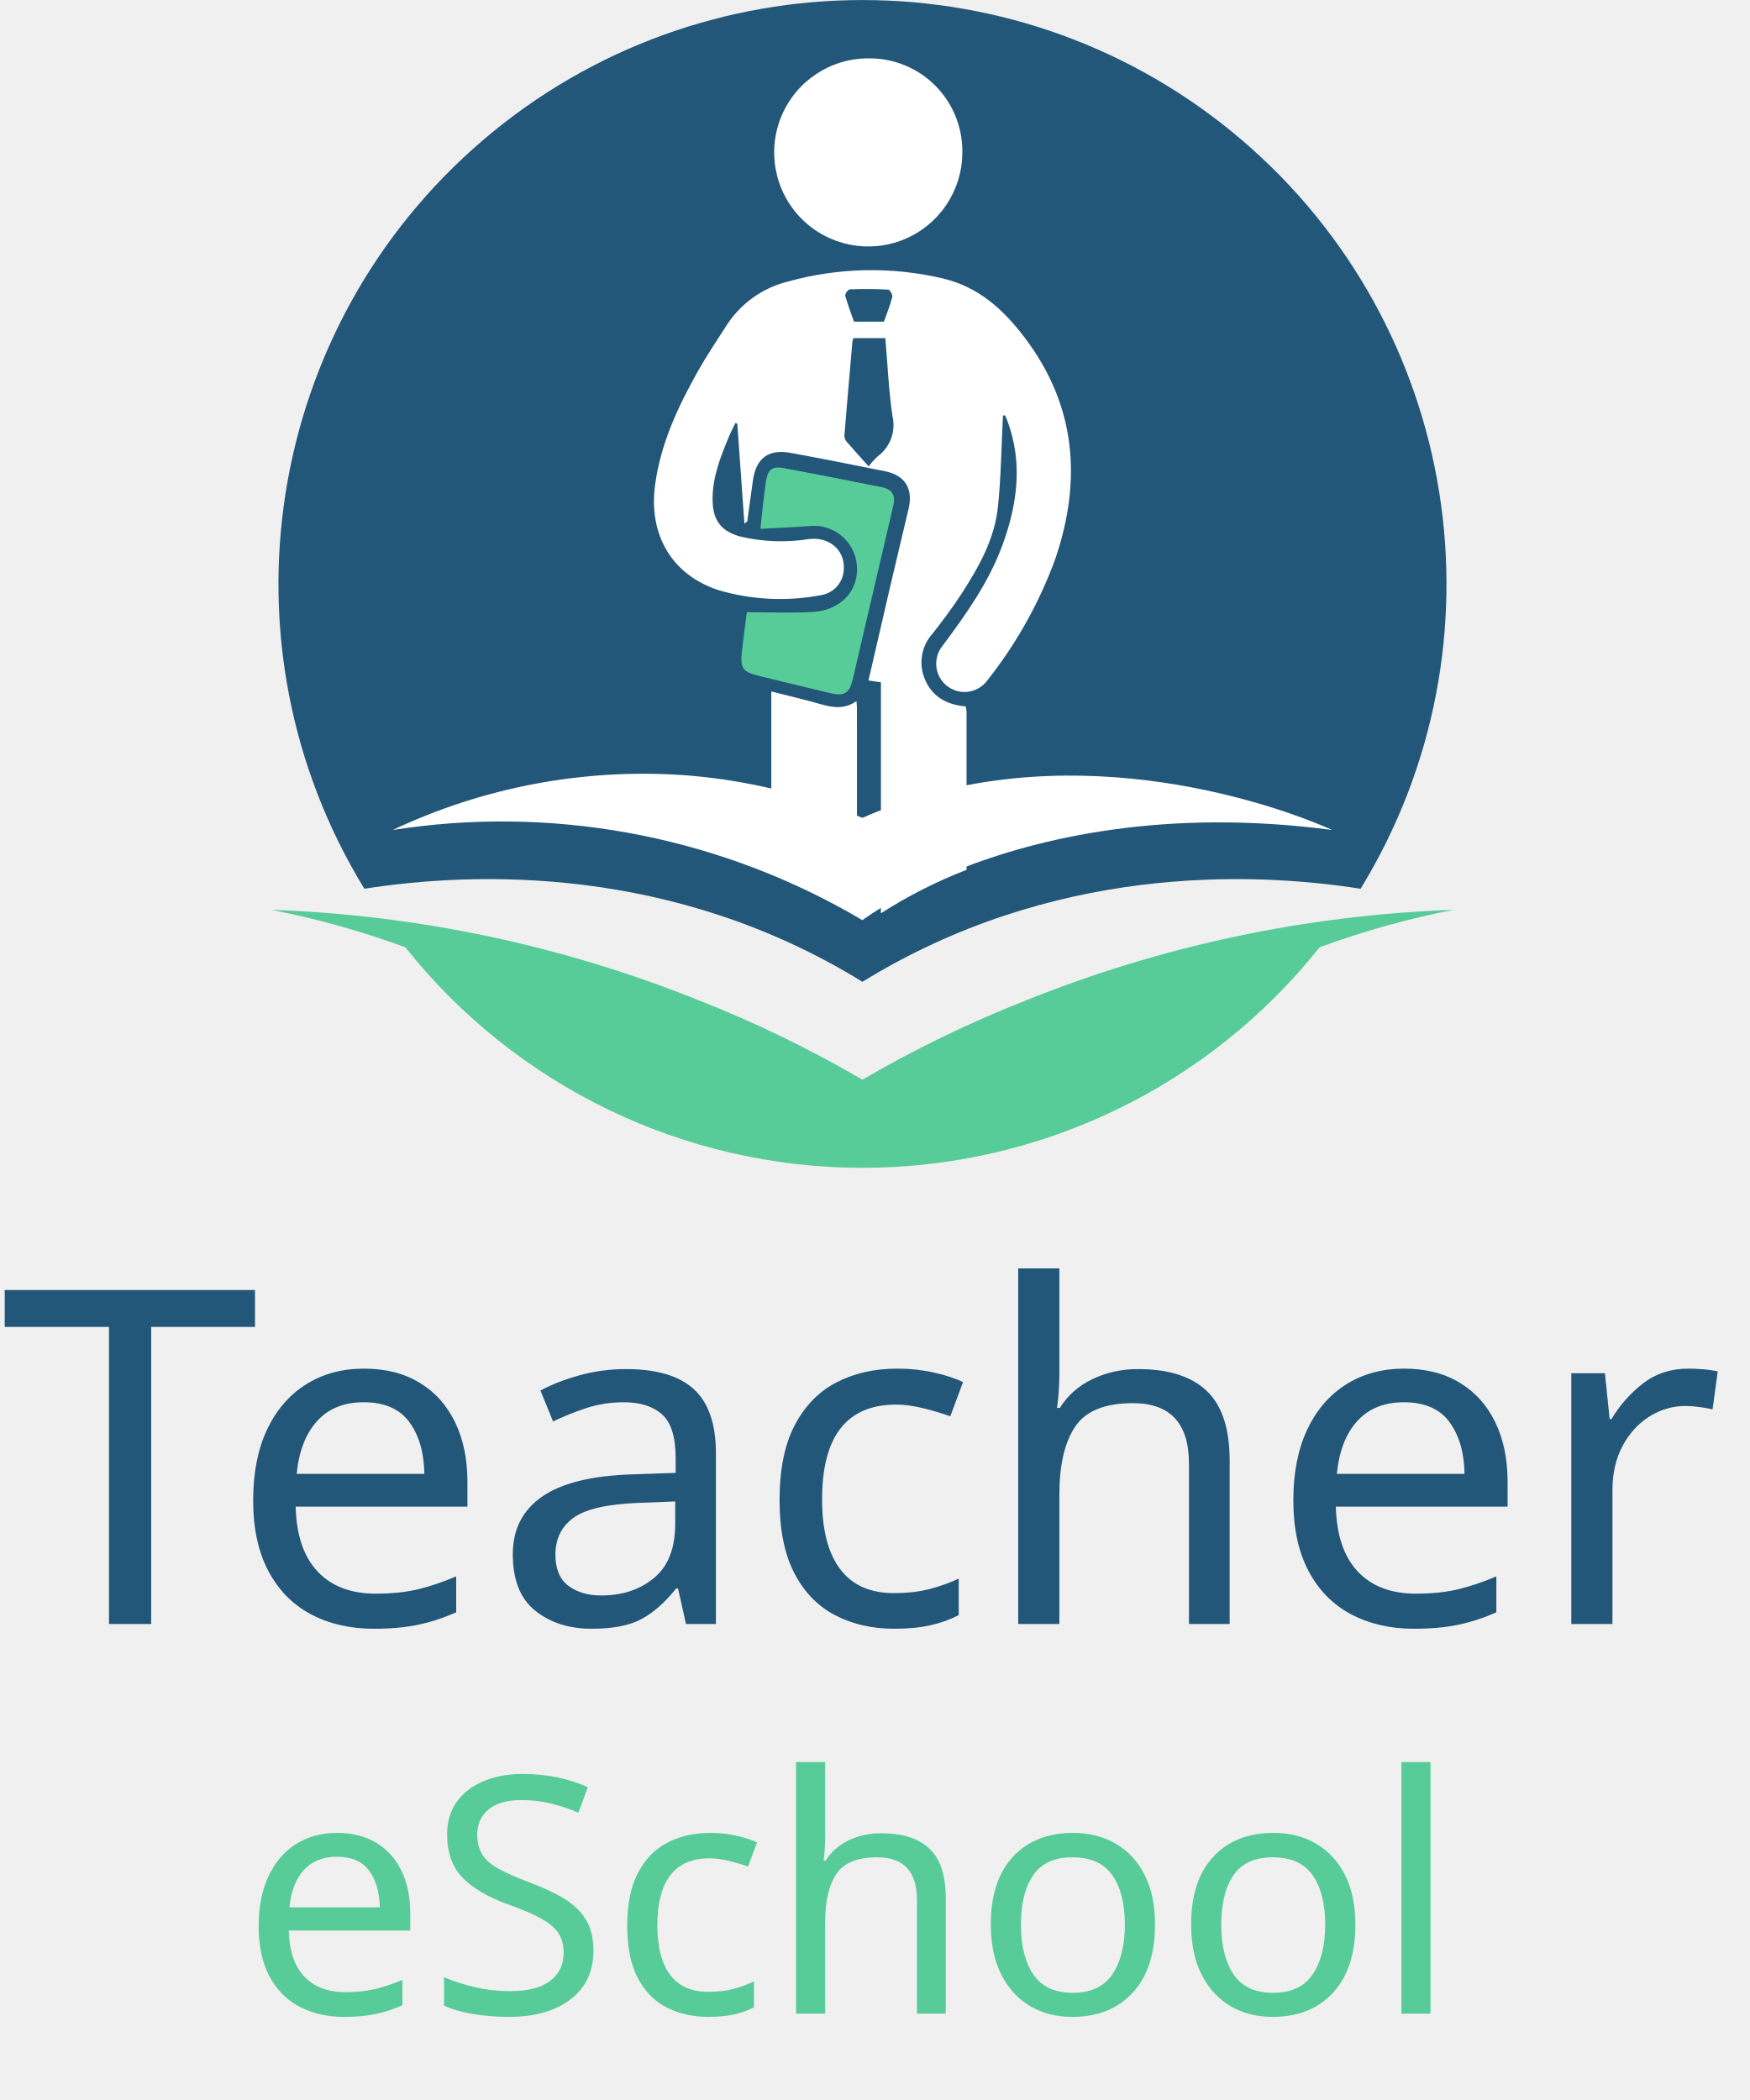
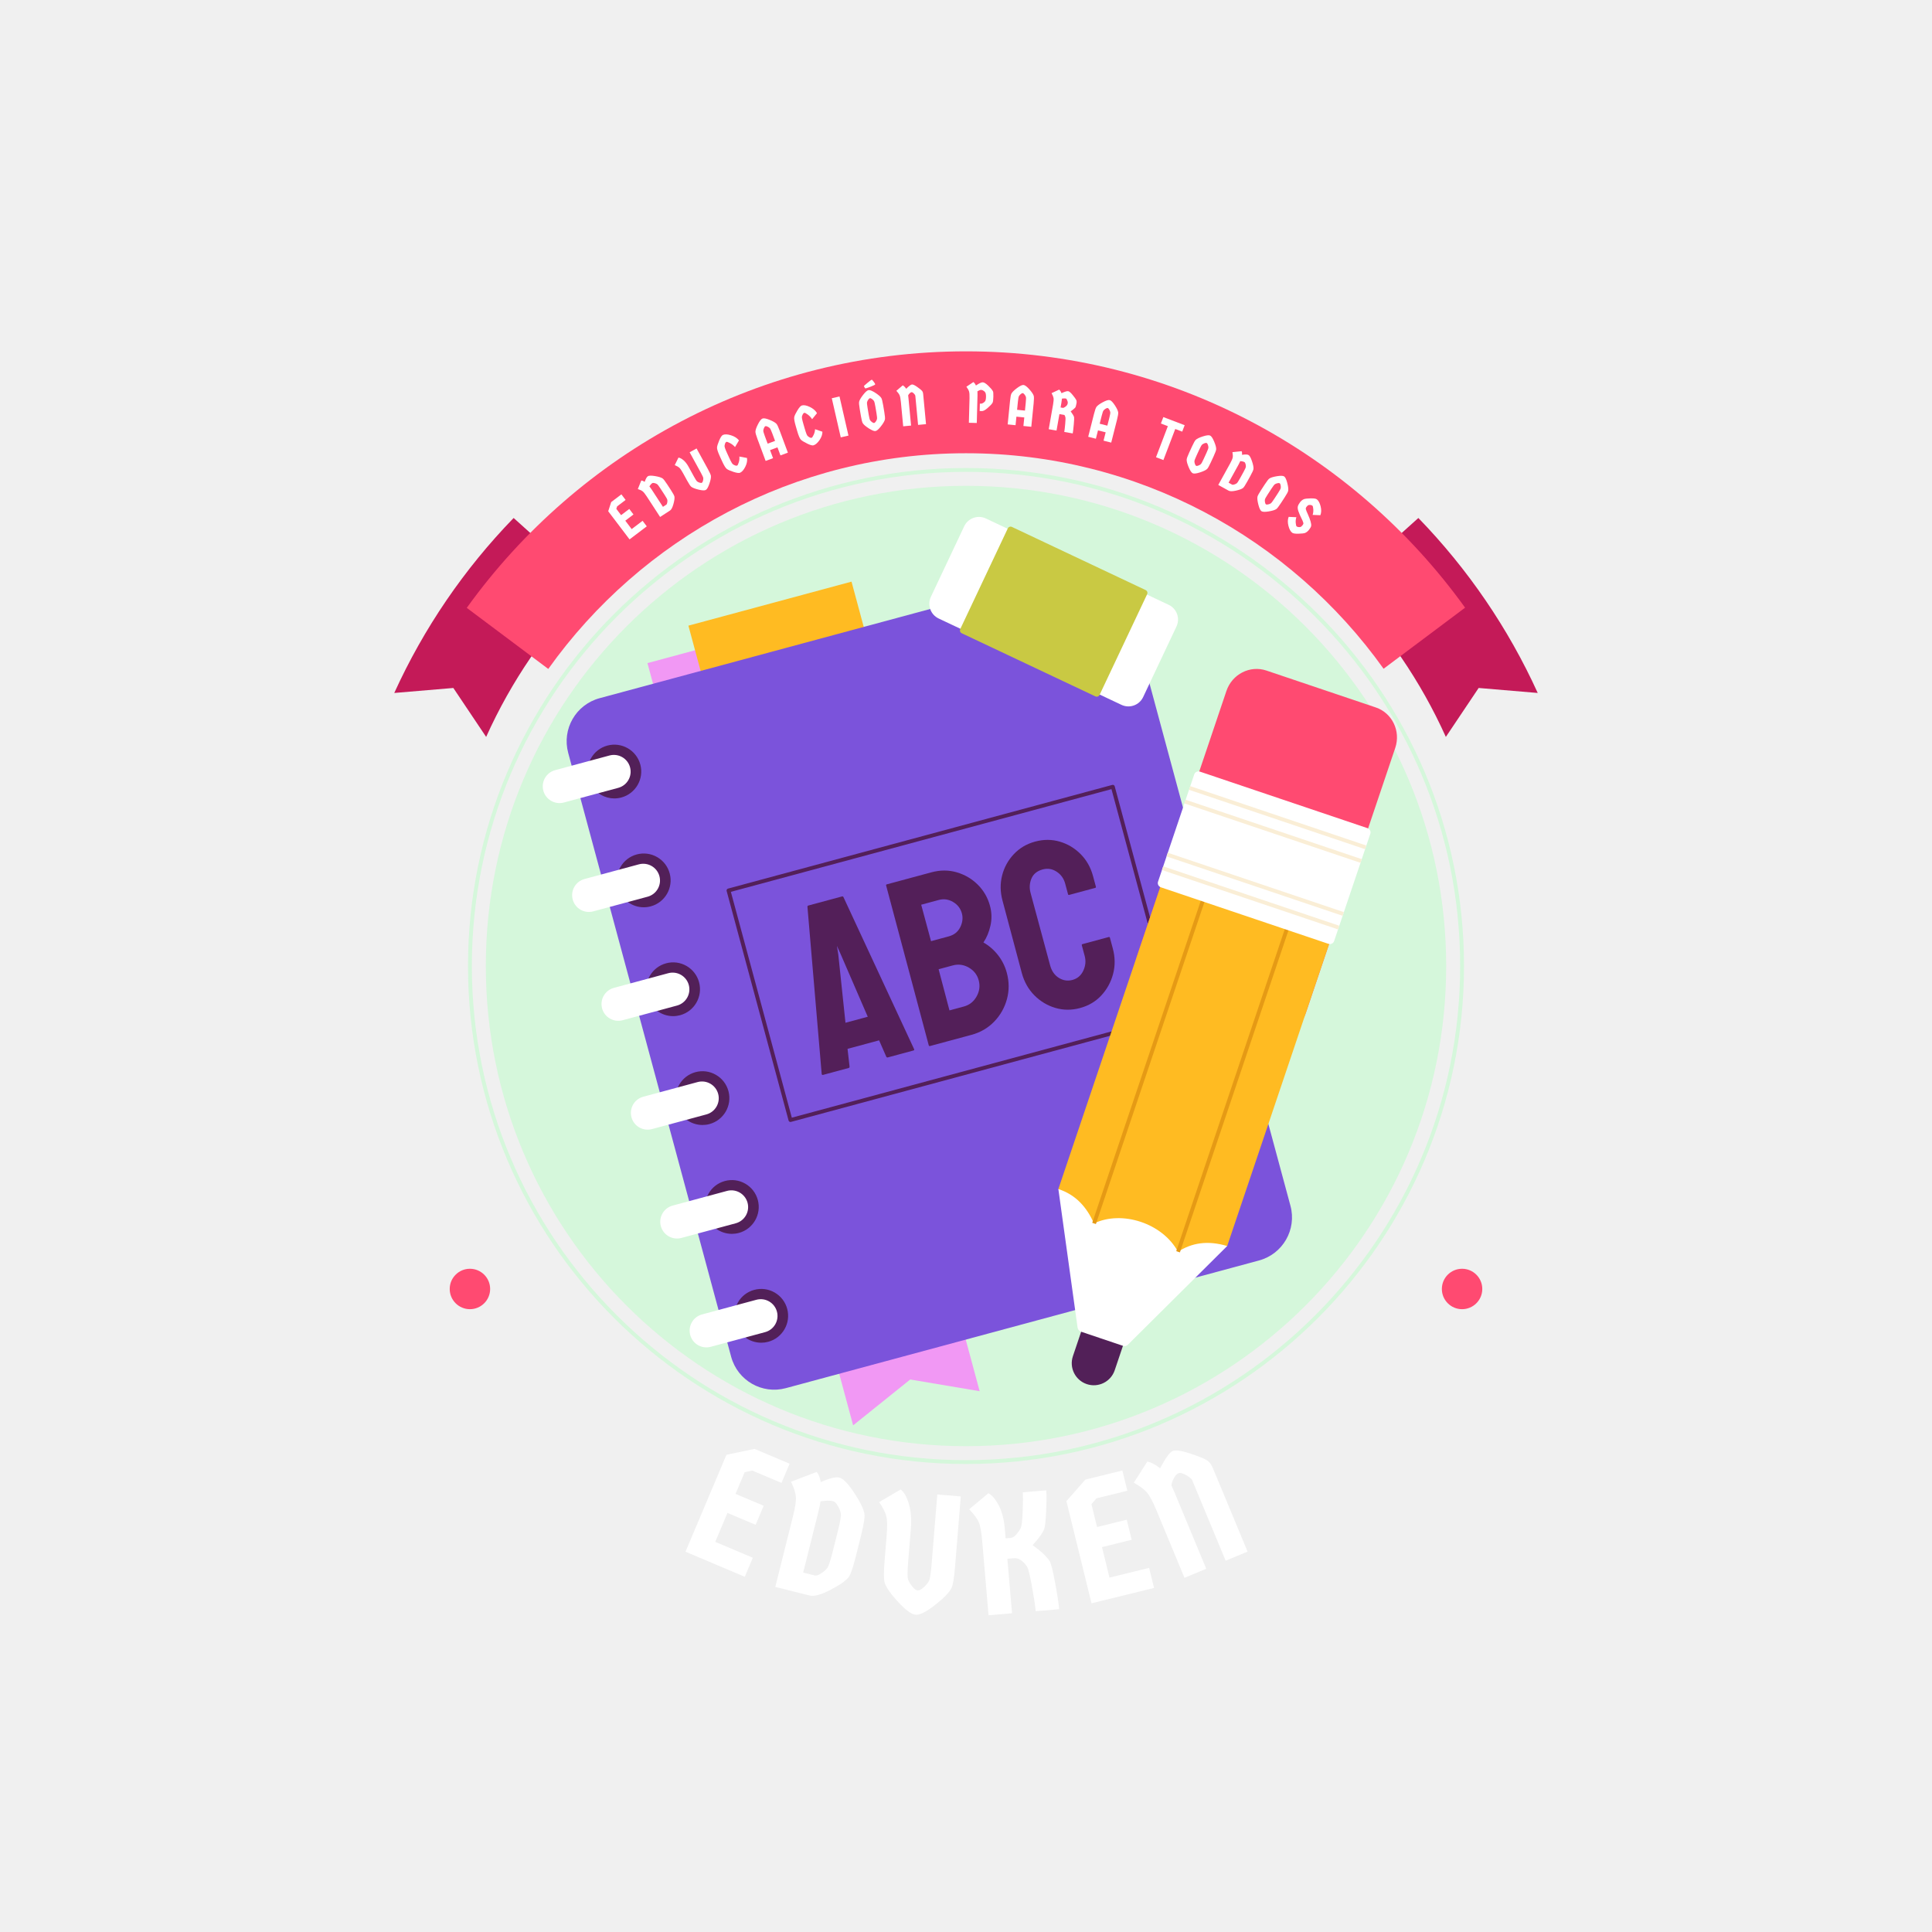
- <svg xmlns="http://www.w3.org/2000/svg" width="243" height="291.77" viewBox="0 0 243 291.77">
-   <g id="Group_7789" data-name="Group 7789" transform="translate(-219.195 -112.374)">
-     <g id="Group_7788" data-name="Group 7788" transform="translate(256.89 112.374)">
-       <g id="Group_7786" data-name="Group 7786" transform="translate(0 0)">
-         <path id="Path_14492" data-name="Path 14492" d="M470.174,248.782c26.267-16.179,53.626-15.357,69.2-12.928a81.126,81.126,0,1,0-138.393,0C416.548,233.425,443.907,232.6,470.174,248.782Z" transform="translate(-388.061 -112.374)" fill="#22577a" />
-         <path id="Path_14493" data-name="Path 14493" d="M548.94,667.425a175.6,175.6,0,0,0-59.321,12.549,165.346,165.346,0,0,0-22.792,11.049,165.342,165.342,0,0,0-22.792-11.049,175.605,175.605,0,0,0-59.321-12.549h0a121.515,121.515,0,0,1,18.615,5.207,81.122,81.122,0,0,0,127,0,121.494,121.494,0,0,1,18.616-5.208Z" transform="translate(-384.714 -541.016)" fill="#57cc99" />
+ <svg xmlns="http://www.w3.org/2000/svg" version="1.1" id="Layer_1" x="0px" y="0px" width="500px" height="500px" viewBox="0 0 500 500" enable-background="new 0 0 500 500" xml:space="preserve">
+   <g id="BACKGROUND">
+ </g>
+   <g id="OBJECTS">
+     <g>
+       <g>
+         <path fill="#C41A58" d="M132.929,134.054c-12.815,13.206-23.28,28.544-30.893,45.284l15.287-1.292l8.492,12.668     c6.471-14.386,15.464-27.542,26.521-38.808C146.017,145.799,139.467,139.931,132.929,134.054z" />
      </g>
-       <g id="Group_7787" data-name="Group 7787" transform="translate(53.15 8.107)">
-         <path id="Path_14494" data-name="Path 14494" d="M669.6,286.566c-2.957-3.9-6.408-7.082-11.473-8.255a43.319,43.319,0,0,0-21.394.448A14.172,14.172,0,0,0,628.089,285c-1.317,2.05-2.677,4.073-3.871,6.192-2.793,4.972-5.2,10.091-5.97,15.848-.927,6.927,2.341,12.488,8.813,14.6a30.311,30.311,0,0,0,14.331.681,3.767,3.767,0,0,0,3.076-3.64c.134-2.623-2.022-4.462-4.809-4.14a24.806,24.806,0,0,1-9.539-.338c-2.74-.75-3.854-2.28-3.884-5.121-.028-3.151,1.118-6,2.3-8.835.257-.625.582-1.222.875-1.83.086.032.172.065.263.095.323,4.571.649,9.145.985,13.9.287-.25.39-.3.4-.358q.4-2.812.778-5.625c.424-3.106,2.153-4.429,5.235-3.86,4.388.806,8.768,1.67,13.141,2.556,2.767.565,3.9,2.414,3.257,5.192-.8,3.423-1.629,6.841-2.429,10.263-1.052,4.513-2.091,9.029-3.147,13.609.625.093,1.14.17,1.729.261v27.021q0,2.535-.007,5.069a66.648,66.648,0,0,1,11.9-6.041q0-5.748,0-11.5,0-5.234,0-10.473a4.4,4.4,0,0,0-.127-.731c-2.767-.224-4.686-1.483-5.623-3.684a5.967,5.967,0,0,1,1.039-6.44c1.392-1.772,2.75-3.584,3.977-5.474,2.416-3.727,4.623-7.615,5.093-12.109.438-4.211.479-8.466.7-12.7.1-.017.2-.032.3-.047.112.276.235.55.336.832,2.145,5.826,1.364,11.55-.7,17.193-1.9,5.192-5.069,9.639-8.337,14.025a3.93,3.93,0,1,0,6.242,4.772,60.673,60.673,0,0,0,9.457-16.943C677.564,306.311,676.721,295.963,669.6,286.566Zm-24.314-6.718c1.785-.065,3.576-.058,5.358.037.218.015.634.731.558,1.017-.3,1.168-.757,2.293-1.157,3.44h-4.164c-.405-1.162-.877-2.367-1.213-3.6C644.6,280.5,645.057,279.857,645.284,279.848Zm3.854,23.234a10.221,10.221,0,0,0-1.222,1.364c-1.125-1.254-2.125-2.345-3.086-3.466a1.273,1.273,0,0,1-.282-.849c.351-4.354.735-8.7,1.114-13.055a2.366,2.366,0,0,1,.144-.448h4.429c.317,3.684.463,7.287.991,10.835A5.4,5.4,0,0,1,649.137,303.082Z" transform="translate(-618.093 -247.755)" fill="#fff" />
-         <path id="Path_14495" data-name="Path 14495" d="M704.582,147.97a12.89,12.89,0,0,1,12.984,13.108,13.068,13.068,0,1,1-12.984-13.108Z" transform="translate(-674.729 -147.97)" fill="#fff" />
-         <path id="Path_14496" data-name="Path 14496" d="M701.551,551.01q0,6.938,0,13.874a98.941,98.941,0,0,0-11.9-5.671q0-2,0-4V534.227c2.433.619,4.711,1.144,6.955,1.787,1.66.474,3.255.685,4.878-.446.03.414.065.668.065.92Q701.55,543.749,701.551,551.01Z" transform="translate(-673.351 -446.26)" fill="#fff" />
-         <path id="Path_14497" data-name="Path 14497" d="M672.211,417.7c3.135,0,6.113.123,9.077-.031,3.71-.193,6.2-2.641,6.231-5.846a5.992,5.992,0,0,0-6.574-6.1c-2.23.177-4.467.26-6.856.394.285-2.457.461-4.6.8-6.721.258-1.592.9-2.009,2.454-1.719q6.774,1.27,13.531,2.632c1.555.313,2.022,1.1,1.663,2.649q-2.8,12.048-5.624,24.091c-.453,1.925-1.185,2.355-3.13,1.892q-4.994-1.189-9.978-2.417c-2.138-.528-2.514-1.041-2.295-3.223C671.694,421.518,671.955,419.74,672.211,417.7Z" transform="translate(-659.305 -340.746)" fill="#57cc99" />
+       <g>
+         <path fill="#C41A58" d="M367.071,134.054c12.814,13.206,23.279,28.544,30.892,45.284l-15.287-1.292l-8.493,12.668     c-6.471-14.386-15.464-27.542-26.521-38.808C353.984,145.799,360.534,139.931,367.071,134.054z" />
      </g>
-       <path id="Path_14498" data-name="Path 14498" d="M589.287,592.172c-23.385-3.089-40.975,1.162-51.961,5.53a66.641,66.641,0,0,0-11.9,6.041c-.916.6-1.38.964-1.38.964-.612-.362-1.261-.737-1.942-1.119a98.21,98.21,0,0,0-63.3-11.417,81.48,81.48,0,0,1,40.3-7.624,79.1,79.1,0,0,1,11.094,1.6,80.674,80.674,0,0,1,11.9,3.567q1.012.391,1.94.778c.461-.2.923-.405,1.386-.595a66.253,66.253,0,0,1,11.891-3.692C564.481,580.456,589.287,592.172,589.287,592.172Z" transform="translate(-441.935 -476.858)" fill="#fff" />
    </g>
-     <text id="Teacher" transform="translate(219.195 338.013)" fill="#22577a" font-size="65" font-family="Righteous-Regular, Righteous">
-       <tspan x="0" y="0">Teacher</tspan>
-     </text>
-     <text id="eSchool" transform="translate(252.594 392.143)" fill="#57cc99" font-size="46" font-family="Righteous-Regular, Righteous">
-       <tspan x="0" y="0">eSchool</tspan>
-     </text>
+     <g>
+       <path fill="#FF4A71" d="M141.894,173.12c24.081-33.765,63.565-55.822,108.106-55.822c44.52,0,83.986,22.037,108.071,55.773    l21.095-15.807C350.261,117.119,303.134,90.927,250,90.927c-53.156,0-100.3,26.212-129.201,66.385L141.894,173.12z" />
+     </g>
+     <g>
+       <g>
+         <circle fill="#D5F7DB" cx="250" cy="250" r="124.272" />
+       </g>
+       <g>
+         <path fill="#D5F7DB" d="M250,378.883c-71.066,0-128.883-57.816-128.883-128.883c0-71.066,57.817-128.883,128.883-128.883     c71.066,0,128.883,57.817,128.883,128.883C378.883,321.066,321.066,378.883,250,378.883z M250,122.117     c-70.515,0-127.883,57.368-127.883,127.883c0,70.516,57.368,127.883,127.883,127.883c70.515,0,127.883-57.367,127.883-127.883     C377.883,179.485,320.515,122.117,250,122.117z" />
+       </g>
+     </g>
+     <g>
+       <g>
+         <polygon fill="#F198F4" points="167.559,171.611 220.79,368.877 235.563,357.012 253.534,360.042 200.304,162.775    " />
+         <path fill="#FFBB22" d="M212.312,266.104c12.686-1.31,25.324-3.018,37.951-4.807l-29.89-110.77l-42.214,11.391l28.268,104.758     C208.389,266.495,210.351,266.307,212.312,266.104z" />
+         <path fill="#7B53DB" d="M325.833,326.208l-122.462,33.045c-6.155,1.661-12.492-1.981-14.153-8.138l-42.169-156.274     c-1.661-6.156,1.982-12.492,8.138-14.153l122.461-33.045c6.156-1.661,12.492,1.982,14.152,8.138l42.169,156.273     C335.631,318.21,331.988,324.547,325.833,326.208z" />
+         <g>
+           <g>
+             <g>
+               <circle fill="#531F59" cx="158.997" cy="199.672" r="5.958" />
+               <path fill="#522058" d="M158.986,206.633c-1.202,0-2.388-0.314-3.458-0.929c-1.611-0.926-2.765-2.425-3.249-4.219        c-1-3.704,1.2-7.53,4.904-8.53c3.705-1,7.531,1.201,8.53,4.905l0,0c1,3.704-1.2,7.531-4.904,8.53        C160.207,206.552,159.595,206.633,158.986,206.633z M159.004,194.712c-0.433,0-0.869,0.058-1.299,0.173        c-2.639,0.712-4.207,3.439-3.495,6.078c0.345,1.279,1.167,2.346,2.315,3.006c1.147,0.66,2.481,0.834,3.763,0.489        c2.639-0.712,4.207-3.439,3.495-6.078l0,0c-0.345-1.278-1.167-2.346-2.315-3.006        C160.706,194.936,159.861,194.712,159.004,194.712z" />
+             </g>
+             <path fill="#FFFFFF" d="M159.999,203.895l-14.065,3.795c-2.313,0.624-4.694-0.745-5.318-3.058l0,0       c-0.624-2.313,0.745-4.694,3.058-5.318l14.065-3.795c2.313-0.624,4.694,0.745,5.318,3.058l0,0       C163.681,200.89,162.312,203.271,159.999,203.895z" />
+           </g>
+           <g>
+             <g>
+               <circle fill="#531F59" cx="166.599" cy="227.844" r="5.958" />
+               <path fill="#522058" d="M166.601,234.803c-3.067,0-5.883-2.047-6.719-5.146c-1-3.704,1.2-7.53,4.904-8.53        c1.793-0.483,3.669-0.241,5.281,0.686c1.611,0.926,2.765,2.425,3.249,4.219l0,0c1,3.704-1.2,7.531-4.904,8.53        C167.807,234.725,167.199,234.803,166.601,234.803z M166.606,222.884c-0.433,0-0.869,0.058-1.299,0.173        c-2.639,0.712-4.207,3.439-3.495,6.078c0.345,1.279,1.167,2.346,2.315,3.006c1.147,0.66,2.482,0.834,3.763,0.489        c2.639-0.712,4.207-3.439,3.495-6.078l0,0c-0.345-1.278-1.167-2.346-2.315-3.006        C168.308,223.108,167.463,222.884,166.606,222.884z" />
+             </g>
+             <path fill="#FFFFFF" d="M167.601,232.067l-14.065,3.795c-2.313,0.624-4.694-0.745-5.318-3.058l0,0       c-0.624-2.313,0.745-4.694,3.058-5.318l14.065-3.795c2.313-0.624,4.694,0.745,5.318,3.058l0,0       C171.283,229.062,169.914,231.443,167.601,232.067z" />
+           </g>
+           <g>
+             <g>
+               <circle fill="#531F59" cx="174.201" cy="256.017" r="5.958" />
+               <path fill="#522058" d="M174.203,262.977c-3.067,0-5.883-2.047-6.719-5.146c-1-3.704,1.2-7.53,4.904-8.53        c1.795-0.485,3.67-0.241,5.281,0.686c1.611,0.926,2.765,2.425,3.249,4.219l0,0c1,3.704-1.2,7.531-4.904,8.529        C175.409,262.896,174.801,262.977,174.203,262.977z M174.209,251.057c-0.434,0-0.87,0.059-1.3,0.174        c-2.64,0.711-4.208,3.438-3.495,6.078c0.345,1.278,1.167,2.346,2.315,3.006c1.147,0.66,2.482,0.834,3.763,0.488        c2.639-0.712,4.207-3.438,3.495-6.078l0,0c-0.345-1.277-1.167-2.346-2.315-3.006        C175.911,251.28,175.065,251.057,174.209,251.057z" />
+             </g>
+             <path fill="#FFFFFF" d="M175.203,260.239l-14.065,3.795c-2.313,0.624-4.694-0.745-5.318-3.058l0,0       c-0.624-2.313,0.745-4.694,3.058-5.318l14.065-3.795c2.313-0.624,4.694,0.744,5.318,3.058l0,0       C178.885,257.234,177.516,259.615,175.203,260.239z" />
+           </g>
+           <g>
+             <g>
+               <circle fill="#531F59" cx="181.803" cy="284.188" r="5.958" />
+               <path fill="#522058" d="M181.805,291.148c-3.067,0-5.883-2.047-6.719-5.146c-1-3.704,1.2-7.529,4.904-8.529        c1.795-0.485,3.67-0.242,5.281,0.686c1.611,0.926,2.765,2.425,3.249,4.219l0,0c1,3.704-1.2,7.531-4.904,8.53        C183.011,291.07,182.403,291.148,181.805,291.148z M181.812,279.229c-0.434,0-0.87,0.059-1.3,0.174        c-2.64,0.712-4.208,3.438-3.495,6.078c0.345,1.278,1.167,2.346,2.315,3.006c1.147,0.66,2.482,0.834,3.763,0.488        c2.639-0.711,4.207-3.438,3.495-6.078l0,0c-0.345-1.277-1.167-2.346-2.315-3.006        C183.513,279.453,182.667,279.229,181.812,279.229z" />
+             </g>
+             <path fill="#FFFFFF" d="M182.805,288.412l-14.065,3.795c-2.313,0.624-4.693-0.745-5.318-3.059l0,0       c-0.624-2.313,0.745-4.693,3.058-5.317l14.065-3.795c2.313-0.624,4.694,0.745,5.318,3.058l0,0       C186.487,285.407,185.118,287.788,182.805,288.412z" />
+           </g>
+           <g>
+             <g>
+               <circle fill="#531F59" cx="189.405" cy="312.36" r="5.958" />
+               <path fill="#522058" d="M189.407,319.32c-3.067,0-5.883-2.047-6.719-5.146c-1-3.703,1.2-7.529,4.904-8.529        c1.796-0.485,3.67-0.242,5.281,0.686c1.611,0.926,2.765,2.425,3.249,4.219l0,0c1,3.704-1.201,7.531-4.904,8.531        C190.613,319.242,190.005,319.32,189.407,319.32z M189.414,307.4c-0.434,0-0.87,0.059-1.3,0.174        c-2.64,0.712-4.208,3.439-3.495,6.078c0.345,1.279,1.167,2.346,2.315,3.006c1.147,0.66,2.482,0.833,3.763,0.488        c2.639-0.711,4.207-3.438,3.495-6.078l0,0c-0.345-1.278-1.167-2.346-2.315-3.006C191.115,307.625,190.27,307.4,189.414,307.4z        " />
+             </g>
+             <path fill="#FFFFFF" d="M190.407,316.584l-14.065,3.795c-2.313,0.624-4.694-0.745-5.318-3.059l0,0       c-0.624-2.313,0.745-4.693,3.058-5.317l14.065-3.795c2.313-0.624,4.694,0.745,5.318,3.058l0,0       C194.089,313.579,192.72,315.96,190.407,316.584z" />
+           </g>
+           <g>
+             <g>
+               <circle fill="#531F59" cx="197.007" cy="340.534" r="5.958" />
+               <path fill="#522058" d="M197.009,347.493c-3.067,0-5.883-2.048-6.719-5.146c-0.484-1.795-0.241-3.67,0.686-5.281        c0.927-1.612,2.425-2.766,4.219-3.25c1.794-0.484,3.67-0.24,5.281,0.687s2.765,2.425,3.249,4.22l0,0        c1,3.703-1.201,7.53-4.904,8.53C198.215,347.415,197.607,347.493,197.009,347.493z M197.016,335.574        c-0.434,0-0.87,0.058-1.3,0.173c-1.279,0.345-2.346,1.167-3.006,2.315c-0.66,1.147-0.833,2.483-0.489,3.763        c0.345,1.278,1.167,2.346,2.315,3.006c1.147,0.66,2.482,0.833,3.763,0.489c2.639-0.713,4.207-3.439,3.495-6.079l0,0        c-0.345-1.278-1.167-2.347-2.315-3.007C198.717,335.797,197.872,335.574,197.016,335.574z" />
+             </g>
+             <path fill="#FFFFFF" d="M198.009,344.756l-14.065,3.795c-2.313,0.624-4.694-0.744-5.318-3.058l0,0       c-0.624-2.313,0.745-4.694,3.058-5.318l14.065-3.795c2.313-0.624,4.694,0.745,5.318,3.058l0,0       C201.691,341.751,200.322,344.132,198.009,344.756z" />
+           </g>
+         </g>
+       </g>
+       <g>
+         <g>
+           <path fill="#531F59" d="M212.654,277.953l-3.688-43.283c-0.004-0.17,0.075-0.278,0.235-0.321l8.711-2.351      c0.16-0.043,0.282,0.011,0.366,0.159l18.286,39.344c0.093,0.19,0.041,0.312-0.159,0.365l-6.668,1.799      c-0.161,0.043-0.288-0.029-0.381-0.219l-1.844-4.208l-8.17,2.205l0.522,4.563c0.014,0.212-0.06,0.338-0.219,0.382l-6.668,1.799      C212.814,278.232,212.708,278.154,212.654,277.953z M218.808,264.691l5.767-1.557l-7.019-16.217l-0.96-2.125l0.359,2.288      L218.808,264.691z" />
+           <path fill="#531F59" d="M240.669,270.715c-0.16,0.043-0.267-0.033-0.321-0.234l-11.017-41.306      c-0.043-0.159,0.015-0.262,0.176-0.306l11.535-3.112c2.283-0.616,4.474-0.616,6.573-0.001c2.1,0.616,3.912,1.684,5.441,3.205      c1.527,1.521,2.577,3.343,3.15,5.466c0.465,1.722,0.507,3.43,0.125,5.122c-0.381,1.693-0.988,3.146-1.821,4.359      c1.476,0.848,2.738,1.946,3.79,3.295c1.051,1.35,1.805,2.864,2.26,4.546c0.625,2.323,0.638,4.597,0.035,6.822      c-0.603,2.225-1.701,4.165-3.295,5.819c-1.595,1.655-3.554,2.797-5.876,3.424L240.669,270.715z M245.721,261.49l3.725-1.006      c1.443-0.389,2.541-1.254,3.295-2.598c0.754-1.341,0.938-2.734,0.549-4.176s-1.246-2.542-2.567-3.304      c-1.323-0.76-2.705-0.946-4.146-0.557l-3.665,0.989L245.721,261.49z M240.95,243.571l4.566-1.232      c1.401-0.378,2.4-1.173,2.997-2.387c0.596-1.214,0.738-2.401,0.424-3.563c-0.346-1.281-1.106-2.268-2.282-2.961      c-1.175-0.691-2.403-0.866-3.685-0.521l-4.566,1.232L240.95,243.571z" />
+           <path fill="#531F59" d="M279.52,260.877c-2.203,0.594-4.345,0.581-6.422-0.04c-2.08-0.62-3.89-1.711-5.428-3.272      c-1.54-1.561-2.615-3.482-3.232-5.767l-4.998-18.76c-0.594-2.202-0.625-4.353-0.097-6.451c0.53-2.098,1.537-3.938,3.022-5.521      c1.484-1.582,3.328-2.67,5.531-3.265c2.203-0.594,4.33-0.588,6.385,0.018c2.054,0.606,3.847,1.68,5.381,3.22      c1.533,1.542,2.604,3.434,3.208,5.676l0.746,2.763c0.043,0.161-0.017,0.263-0.175,0.306l-6.729,1.815      c-0.161,0.043-0.262-0.015-0.306-0.175l-0.746-2.764c-0.355-1.321-1.096-2.347-2.215-3.076c-1.121-0.729-2.322-0.92-3.604-0.574      c-1.442,0.389-2.411,1.177-2.907,2.363c-0.496,1.188-0.57,2.421-0.226,3.702l5.058,18.744c0.4,1.482,1.154,2.568,2.266,3.256      c1.109,0.688,2.285,0.866,3.525,0.53c1.282-0.346,2.215-1.146,2.801-2.398s0.707-2.521,0.359-3.803l-0.744-2.764      c-0.043-0.16,0.015-0.262,0.174-0.305l6.789-1.832c0.16-0.043,0.263,0.016,0.306,0.176l0.746,2.763      c0.616,2.283,0.642,4.49,0.077,6.619c-0.564,2.129-1.578,3.981-3.043,5.559S281.723,260.283,279.52,260.877z" />
+         </g>
+       </g>
+       <path fill="#531F59" d="M204.568,290.365c-0.22,0-0.422-0.147-0.482-0.37l-16.032-59.411c-0.034-0.128-0.017-0.265,0.049-0.379    c0.066-0.115,0.175-0.199,0.303-0.234l99.463-26.839c0.267-0.069,0.541,0.086,0.613,0.353l16.031,59.412    c0.034,0.127,0.018,0.265-0.049,0.379c-0.065,0.115-0.175,0.199-0.303,0.233l-99.463,26.839    C204.655,290.359,204.611,290.365,204.568,290.365z M189.149,230.806l15.771,58.446l98.498-26.579l-15.771-58.446L189.149,230.806    z" />
+     </g>
+     <g>
+       <path fill="#522058" d="M281.253,358.206L281.253,358.206c-2.987-1.008-4.592-4.247-3.584-7.233l4.843-14.355    c1.008-2.987,4.247-4.592,7.233-3.584l0,0c2.987,1.008,4.592,4.246,3.584,7.232l-4.843,14.355    C287.479,357.607,284.241,359.213,281.253,358.206z" />
+       <g>
+         <path fill="#FF4A71" d="M361.089,193.56l-23.123,68.538c-1.117,3.311-4.14,5.631-7.562,5.687     c-1.285,0.021-2.498,0.21-3.646,0.549c-2.458,0.728-5.046,0.343-7.12-1.14c-4.116-2.943-8.807-4.526-14.108-4.652     c-2.555-0.061-4.836-1.463-6.356-3.535c-0.703-0.958-1.499-1.828-2.405-2.59c-2.596-2.182-3.605-5.768-2.5-9.045l23.129-68.553     c1.467-4.35,6.102-6.714,10.35-5.281l28.307,9.55C360.302,184.522,362.556,189.21,361.089,193.56z" />
+         <path fill="#FFFFFF" d="M273.904,307.729l4.972,35.848c0.067,0.488,0.399,0.893,0.856,1.048l10.947,3.692     c0.416,0.141,0.877,0.031,1.194-0.284l25.724-25.563l-18.396-24.4L273.904,307.729z" />
+         <path fill="#FFBB22" d="M345.567,239.567l-27.97,82.904c-5.111-1.529-9.252-0.798-12.725,1.483     c-4.07-7.472-14.588-10.776-21.743-7.335c-1.858-4.131-4.621-7.395-9.226-8.891l27.97-82.902L345.567,239.567z" />
+         <rect x="319.246" y="233.409" transform="matrix(-0.9476 -0.3194 0.3194 -0.9476 533.3268 647.2634)" fill="#E59A15" width="1" height="92.967" />
+         <rect x="297.503" y="226.075" transform="matrix(-0.9476 -0.3194 0.3194 -0.9476 493.3217 626.0328)" fill="#E59A15" width="1" height="92.967" />
+         <path fill="#FFFFFF" d="M354.633,215.793l-9.36,27.748c-0.204,0.604-0.86,0.93-1.466,0.726l-43.38-14.635     c-0.604-0.204-0.93-0.86-0.726-1.465l9.36-27.748c0.204-0.604,0.86-0.93,1.466-0.726l43.38,14.635     C354.513,214.533,354.837,215.188,354.633,215.793z" />
+         <g>
+           <g>
+             <rect x="299.602" y="231.863" transform="matrix(-0.9475 -0.3197 0.3197 -0.9475 556.0248 556.0011)" fill="#FAEED6" width="48.093" height="1" />
+             <rect x="300.791" y="228.34" transform="matrix(-0.9475 -0.3197 0.3197 -0.9475 559.4644 549.5231)" fill="#FAEED6" width="48.094" height="1" />
+           </g>
+           <g>
+             <rect x="305.417" y="214.63" transform="matrix(-0.9475 -0.3197 0.3197 -0.9475 572.8569 524.3007)" fill="#FAEED6" width="48.094" height="1" />
+             <rect x="306.608" y="211.104" transform="matrix(-0.9475 -0.3197 0.3197 -0.9475 576.3033 517.8157)" fill="#FAEED6" width="48.094" height="1" />
+           </g>
+         </g>
+       </g>
+     </g>
+     <g>
+       <g>
+         <path fill="#FFFFFF" d="M290.23,182.412l-47.305-22.344c-2.105-0.995-3.006-3.508-2.012-5.613l8.624-18.259     c0.995-2.105,3.508-3.006,5.614-2.012l47.305,22.343c2.105,0.995,3.007,3.508,2.012,5.614l-8.623,18.259     C294.852,182.505,292.337,183.406,290.23,182.412z" />
+       </g>
+       <path fill="#C9C943" d="M283.492,180.226l-34.597-16.341c-0.404-0.191-0.577-0.673-0.386-1.077l12.306-26.053    c0.19-0.404,0.672-0.577,1.076-0.386l34.598,16.341c0.404,0.19,0.578,0.673,0.387,1.077l-12.307,26.052    C284.378,180.244,283.896,180.417,283.492,180.226z" />
+     </g>
+     <g>
+       <circle fill="#FF4A71" cx="121.617" cy="333.586" r="5.23" />
+       <circle fill="#FF4A71" cx="378.383" cy="333.586" r="5.23" />
+     </g>
+   </g>
+   <g id="TEXT">
+     <g>
+       <circle fill="none" cx="250" cy="250" r="140.548" />
+       <path fill="#FFFFFF" d="M160.741,133.321l2.116-1.605l1.085,1.431l-2.116,1.604l1.649,2.176l2.826-2.143l1.086,1.43l-4.459,3.38    l-5.522-7.283l0.772-2.372l2.637-1.999l1.093,1.442l-2.198,1.667l-0.205,0.639L160.741,133.321z" />
+       <path fill="#FFFFFF" d="M166.846,124.704c0.267-0.787,0.54-1.273,0.822-1.457c0.282-0.183,0.896-0.196,1.843-0.039    c0.946,0.157,1.6,0.359,1.962,0.607c0.232,0.157,0.631,0.67,1.198,1.54l0.955,1.467c0.568,0.871,0.875,1.443,0.924,1.718    c0.062,0.42-0.03,1.067-0.275,1.941c-0.246,0.874-0.534,1.419-0.866,1.635l-2.574,1.675l-3.464-5.321    c-0.437-0.671-0.793-1.113-1.067-1.324c-0.272-0.212-0.685-0.404-1.234-0.577l0.896-2.213    C166.226,124.376,166.519,124.492,166.846,124.704z M168.801,125.042c-0.24,0.157-0.487,0.43-0.741,0.819    c0.138,0.158,0.323,0.415,0.555,0.771l2.956,4.538l0.858-0.559c0.116-0.076,0.2-0.25,0.251-0.526    c0.051-0.275,0.059-0.511,0.026-0.708c-0.034-0.197-0.272-0.635-0.715-1.314l-1.037-1.592c-0.442-0.68-0.746-1.074-0.912-1.185    c-0.166-0.111-0.386-0.198-0.658-0.262S168.918,124.967,168.801,125.042z" />
+       <path fill="#FFFFFF" d="M180.274,116.06l2.917,5.321c0.5,0.91,0.764,1.505,0.792,1.783c0.048,0.437-0.083,1.109-0.392,2.017    c-0.309,0.908-0.618,1.448-0.931,1.619c-0.312,0.172-0.934,0.143-1.866-0.085s-1.569-0.479-1.912-0.754    c-0.219-0.173-0.578-0.715-1.077-1.625l-1.035-1.887c-0.385-0.702-0.707-1.169-0.962-1.401c-0.257-0.231-0.653-0.455-1.188-0.669    l0.962-1.948c0.377,0.03,0.809,0.253,1.297,0.667c0.486,0.416,0.929,0.988,1.329,1.716l1.393,2.537    c0.39,0.711,0.663,1.127,0.82,1.25c0.158,0.123,0.369,0.226,0.636,0.312c0.267,0.084,0.46,0.094,0.583,0.027    c0.121-0.067,0.218-0.235,0.29-0.506c0.07-0.27,0.097-0.505,0.079-0.704c-0.018-0.199-0.222-0.653-0.612-1.365l-2.918-5.32    L180.274,116.06z" />
+       <path fill="#FFFFFF" d="M186.863,119.34l-0.58-1.269c-0.514-1.124-0.753-1.885-0.716-2.283c0.036-0.397,0.226-1,0.567-1.809    c0.344-0.809,0.658-1.279,0.946-1.411c0.495-0.226,1.192-0.199,2.091,0.08c0.901,0.279,1.593,0.722,2.076,1.327l-1.023,1.724    c-0.366-0.42-0.801-0.762-1.302-1.028c-0.502-0.266-0.816-0.37-0.943-0.312c-0.224,0.103-0.38,0.44-0.466,1.013    c-0.038,0.225,0.171,0.841,0.632,1.849l0.58,1.268c0.474,1.035,0.801,1.598,0.984,1.688c0.489,0.309,0.845,0.412,1.071,0.31    c0.127-0.058,0.264-0.336,0.418-0.836c0.152-0.499,0.201-0.997,0.147-1.495l1.979,0.368c0.112,0.699-0.032,1.453-0.435,2.262    c-0.403,0.809-0.851,1.327-1.346,1.553c-0.288,0.131-0.851,0.062-1.686-0.208c-0.836-0.271-1.417-0.522-1.74-0.755    C187.796,121.144,187.377,120.465,186.863,119.34z" />
+       <path fill="#FFFFFF" d="M196.174,109.777c0.434-0.847,0.823-1.335,1.165-1.462c0.345-0.128,0.957-0.012,1.838,0.345    c0.883,0.358,1.476,0.702,1.778,1.033c0.202,0.23,0.479,0.819,0.831,1.765l2.116,5.687l-1.919,0.714l-0.776-2.085l-1.919,0.714    l0.777,2.086l-1.919,0.714l-2.117-5.687c-0.353-0.945-0.527-1.572-0.524-1.878C195.517,111.272,195.74,110.625,196.174,109.777z     M197.948,112.885l0.719,1.933l1.919-0.714l-0.719-1.933c-0.283-0.76-0.494-1.212-0.631-1.356c-0.138-0.145-0.333-0.277-0.584-0.4    c-0.25-0.123-0.441-0.16-0.572-0.112c-0.129,0.048-0.25,0.201-0.359,0.459c-0.111,0.257-0.171,0.485-0.182,0.684    C197.528,111.645,197.665,112.125,197.948,112.885z" />
+       <path fill="#FFFFFF" d="M206.328,111.603l-0.39-1.339c-0.346-1.187-0.473-1.974-0.38-2.361c0.092-0.388,0.366-0.958,0.823-1.709    c0.456-0.751,0.834-1.171,1.139-1.26c0.522-0.153,1.208-0.025,2.059,0.381c0.85,0.406,1.471,0.944,1.861,1.612l-1.261,1.558    c-0.302-0.468-0.682-0.87-1.14-1.205c-0.458-0.335-0.753-0.483-0.887-0.444c-0.236,0.068-0.439,0.38-0.607,0.935    c-0.071,0.217,0.049,0.856,0.359,1.92l0.39,1.339c0.32,1.092,0.563,1.696,0.73,1.812c0.439,0.377,0.779,0.53,1.015,0.461    c0.134-0.038,0.311-0.294,0.534-0.766c0.223-0.472,0.344-0.958,0.364-1.458l1.904,0.65c0.011,0.708-0.241,1.433-0.756,2.176    c-0.515,0.743-1.033,1.19-1.555,1.342c-0.305,0.088-0.85-0.061-1.639-0.449c-0.788-0.388-1.326-0.72-1.613-0.998    C206.992,113.521,206.674,112.789,206.328,111.603z" />
+       <path fill="#FFFFFF" d="M217.586,113.189l-2.32-10.124l1.997-0.457l2.319,10.124L217.586,113.189z" />
+       <path fill="#FFFFFF" d="M227.984,110.332c-0.59,0.756-1.061,1.164-1.411,1.223c-0.352,0.06-0.93-0.172-1.734-0.693    c-0.806-0.521-1.324-0.968-1.558-1.34c-0.15-0.235-0.312-0.865-0.484-1.89l-0.292-1.727c-0.172-1.023-0.227-1.671-0.161-1.943    c0.098-0.428,0.442-1.02,1.032-1.776c0.589-0.757,1.06-1.165,1.411-1.224c0.352-0.059,0.929,0.172,1.734,0.693    c0.805,0.521,1.324,0.969,1.558,1.34c0.15,0.236,0.312,0.866,0.484,1.89l0.29,1.726c0.174,1.024,0.227,1.672,0.163,1.944    C228.918,108.983,228.574,109.576,227.984,110.332z M226.086,98.758c0.257,0.337,0.396,0.564,0.415,0.682    c0.02,0.117-0.352,0.32-1.115,0.609c-0.763,0.289-1.233,0.449-1.409,0.478c-0.039,0.006-0.113-0.076-0.222-0.249    c-0.11-0.172-0.169-0.285-0.177-0.338c-0.01-0.053,0.301-0.342,0.929-0.864c0.629-0.522,0.993-0.792,1.09-0.808    C225.665,98.257,225.829,98.42,226.086,98.758z M225.68,109.246c0.224,0.168,0.404,0.24,0.541,0.218    c0.136-0.023,0.283-0.151,0.44-0.383c0.155-0.232,0.258-0.444,0.305-0.639c0.047-0.193,0.003-0.69-0.131-1.49l-0.29-1.727    c-0.135-0.799-0.257-1.283-0.365-1.45c-0.109-0.168-0.275-0.335-0.499-0.502c-0.224-0.168-0.405-0.241-0.541-0.217    c-0.137,0.023-0.283,0.15-0.44,0.382c-0.156,0.233-0.258,0.445-0.305,0.639c-0.049,0.194-0.005,0.691,0.131,1.49l0.29,1.726    c0.135,0.8,0.257,1.284,0.365,1.451S225.457,109.078,225.68,109.246z" />
+       <path fill="#FFFFFF" d="M235.027,102.323l0.075,0.634l0.682,7.179l-2.039,0.194l-0.6-6.323c-0.079-0.827-0.19-1.403-0.335-1.727    c-0.146-0.324-0.422-0.705-0.831-1.143l1.654-1.409c0.303,0.161,0.599,0.455,0.889,0.885c0.717-0.714,1.214-1.084,1.49-1.11    c0.276-0.026,0.735,0.191,1.381,0.651c0.644,0.46,1.05,0.79,1.219,0.987c0.167,0.198,0.267,0.469,0.3,0.813l0.741,7.814    l-2.054,0.195l-0.712-7.519c-0.009-0.088-0.056-0.196-0.143-0.321c-0.086-0.126-0.214-0.266-0.383-0.419    c-0.168-0.152-0.319-0.223-0.452-0.21c-0.134,0.013-0.291,0.105-0.473,0.276C235.254,101.942,235.119,102.126,235.027,102.323z" />
+       <path fill="#FFFFFF" d="M253.588,104.458l0.297,0.008c0.188,0.005,0.41-0.081,0.667-0.257c0.259-0.176,0.423-0.372,0.499-0.587    c0.074-0.216,0.116-0.507,0.127-0.872c0.01-0.366-0.017-0.671-0.08-0.916c-0.063-0.244-0.218-0.458-0.465-0.643    c-0.248-0.186-0.488-0.281-0.72-0.287c-0.233-0.006-0.55,0.114-0.952,0.36c0.021,0.328,0.028,0.659,0.018,0.995l-0.189,7.208    l-2.047-0.054l0.169-6.348c0.022-0.831-0.021-1.418-0.125-1.762c-0.104-0.345-0.334-0.749-0.688-1.214l1.813-1.213    c0.252,0.185,0.473,0.482,0.659,0.893c0.828-0.562,1.412-0.838,1.759-0.829c0.346,0.01,0.819,0.299,1.417,0.869    c0.6,0.57,1.001,1.045,1.209,1.427c0.104,0.142,0.146,0.623,0.125,1.443c-0.021,0.821-0.09,1.338-0.205,1.553    c-0.229,0.37-0.654,0.824-1.282,1.361c-0.628,0.538-1.114,0.802-1.461,0.792l-0.594-0.015L253.588,104.458z" />
+       <path fill="#FFFFFF" d="M263.205,100.432c0.764-0.569,1.327-0.836,1.689-0.8c0.364,0.037,0.865,0.41,1.5,1.12    c0.633,0.709,1.015,1.28,1.141,1.71c0.078,0.296,0.068,0.946-0.031,1.95l-0.605,6.038l-2.039-0.204l0.223-2.215l-2.037-0.204    l-0.222,2.214l-2.037-0.204l0.604-6.039c0.101-1.004,0.219-1.643,0.356-1.918C261.956,101.485,262.441,101.002,263.205,100.432z     M263.428,104.004l-0.207,2.052l2.038,0.204l0.207-2.052c0.081-0.807,0.091-1.305,0.031-1.496    c-0.062-0.19-0.177-0.395-0.349-0.616c-0.172-0.221-0.328-0.339-0.465-0.353c-0.138-0.014-0.313,0.071-0.524,0.253    c-0.212,0.183-0.367,0.361-0.464,0.535C263.598,102.706,263.509,103.197,263.428,104.004z" />
+       <path fill="#FFFFFF" d="M274.705,101.759c0.874-0.399,1.452-0.574,1.734-0.524c0.281,0.049,0.672,0.381,1.172,0.997    c0.5,0.615,0.806,1.04,0.914,1.275c0.11,0.235,0.136,0.523,0.076,0.864c-0.117,0.663-0.24,1.048-0.369,1.156    c-0.26,0.276-0.642,0.585-1.143,0.929c0.495,0.669,0.789,1.168,0.883,1.496c0.043,0.218,0.016,0.854-0.08,1.907    c-0.094,1.053-0.185,1.823-0.27,2.31l-2.191-0.384c0.078-0.438,0.159-1.132,0.244-2.081c0.088-0.949,0.102-1.529,0.043-1.741    c-0.059-0.21-0.139-0.4-0.238-0.569l-1.301-0.229l-0.75,4.268l-2.018-0.354l1.125-6.401c0.137-0.789,0.178-1.347,0.12-1.673    c-0.058-0.327-0.228-0.746-0.511-1.257l1.969-0.92C274.393,101.086,274.588,101.398,274.705,101.759z M274.675,104.33    l-0.196,1.125l0.569,0.1c0.136,0.024,0.33-0.052,0.583-0.229c0.251-0.177,0.422-0.335,0.512-0.475s0.148-0.292,0.178-0.458    s0.023-0.319-0.016-0.462c-0.041-0.143-0.104-0.307-0.193-0.493c-0.086-0.186-0.17-0.286-0.247-0.3    c-0.265-0.046-0.605-0.041-1.028,0.015C274.799,103.539,274.745,103.931,274.675,104.33z" />
+       <path fill="#FFFFFF" d="M285.409,104.092c0.838-0.451,1.437-0.631,1.791-0.541c0.354,0.09,0.793,0.533,1.317,1.328    c0.521,0.796,0.813,1.415,0.875,1.859c0.033,0.305-0.072,0.947-0.318,1.925l-1.491,5.883l-1.985-0.503l0.547-2.158l-1.984-0.502    l-0.547,2.157l-1.985-0.503l1.49-5.882c0.247-0.979,0.459-1.592,0.635-1.844C284.02,104.949,284.57,104.543,285.409,104.092z     M285.104,107.657l-0.506,2l1.984,0.502l0.507-2c0.199-0.786,0.282-1.277,0.25-1.475c-0.032-0.196-0.116-0.417-0.253-0.661    c-0.139-0.244-0.273-0.383-0.407-0.417c-0.135-0.035-0.319,0.023-0.556,0.173c-0.238,0.149-0.417,0.302-0.538,0.46    C285.463,106.398,285.303,106.872,285.104,107.657z" />
+       <path fill="#FFFFFF" d="M306.591,110.044l-0.635,1.663l-1.802-0.687l-3.065,8.041l-1.914-0.729l3.065-8.042l-1.803-0.687    l0.635-1.663L306.591,110.044z" />
+       <path fill="#FFFFFF" d="M310.537,122.265c-0.913,0.292-1.532,0.364-1.855,0.216c-0.323-0.149-0.672-0.666-1.043-1.55    c-0.372-0.884-0.549-1.545-0.53-1.984c0.008-0.28,0.229-0.891,0.663-1.834l0.731-1.591c0.435-0.943,0.754-1.509,0.961-1.698    c0.322-0.298,0.94-0.593,1.854-0.887c0.913-0.292,1.531-0.365,1.855-0.216c0.323,0.148,0.671,0.666,1.042,1.549    c0.372,0.885,0.549,1.546,0.532,1.985c-0.008,0.279-0.231,0.891-0.664,1.833l-0.733,1.591c-0.433,0.943-0.754,1.509-0.96,1.697    C312.068,121.676,311.45,121.972,310.537,122.265z M309.244,120.069c0.091,0.265,0.199,0.426,0.325,0.484    c0.125,0.058,0.317,0.035,0.578-0.068c0.261-0.104,0.464-0.222,0.612-0.355c0.148-0.133,0.394-0.567,0.731-1.305l0.731-1.59    c0.338-0.737,0.511-1.205,0.516-1.404c0.004-0.199-0.038-0.432-0.129-0.696c-0.091-0.265-0.198-0.427-0.324-0.484    c-0.126-0.058-0.319-0.035-0.579,0.069c-0.259,0.104-0.464,0.222-0.612,0.355c-0.148,0.133-0.393,0.568-0.731,1.305l-0.731,1.59    c-0.339,0.737-0.511,1.205-0.515,1.404C309.111,119.573,309.153,119.805,309.244,120.069z" />
+       <path fill="#FFFFFF" d="M321.44,117.709c0.819-0.135,1.377-0.121,1.671,0.042c0.295,0.163,0.595,0.698,0.9,1.607    c0.308,0.909,0.436,1.582,0.387,2.019c-0.029,0.278-0.295,0.871-0.797,1.78l-0.847,1.533c-0.501,0.909-0.862,1.45-1.082,1.623    c-0.343,0.251-0.957,0.475-1.844,0.669c-0.886,0.194-1.503,0.195-1.852,0.004l-2.688-1.484l3.069-5.56    c0.387-0.701,0.609-1.223,0.668-1.563c0.058-0.341,0.035-0.794-0.071-1.361l2.375-0.249    C321.438,117.007,321.473,117.321,321.44,117.709z M322.06,119.594c-0.251-0.139-0.606-0.228-1.07-0.27    c-0.074,0.196-0.214,0.48-0.42,0.854l-2.617,4.741l0.896,0.494c0.122,0.067,0.315,0.059,0.582-0.026    c0.269-0.084,0.479-0.187,0.639-0.309c0.155-0.122,0.432-0.538,0.822-1.249l0.918-1.663c0.392-0.71,0.599-1.164,0.616-1.363    c0.021-0.199-0.006-0.433-0.077-0.704C322.277,119.83,322.182,119.662,322.06,119.594z" />
+       <path fill="#FFFFFF" d="M328.342,132.355c-0.948,0.157-1.568,0.138-1.869-0.056c-0.298-0.194-0.566-0.755-0.806-1.685    c-0.239-0.93-0.319-1.609-0.238-2.041c0.05-0.274,0.357-0.848,0.925-1.718l0.954-1.467c0.567-0.87,0.967-1.384,1.198-1.54    c0.362-0.248,1.017-0.45,1.962-0.607c0.945-0.157,1.568-0.138,1.866,0.056c0.3,0.195,0.567,0.756,0.807,1.685    c0.24,0.929,0.318,1.609,0.239,2.041c-0.05,0.275-0.357,0.847-0.925,1.718l-0.955,1.467c-0.567,0.871-0.966,1.383-1.198,1.54    C329.941,131.995,329.287,132.198,328.342,132.355z M327.381,129.995c0.051,0.275,0.135,0.451,0.25,0.526    c0.116,0.075,0.312,0.081,0.582,0.016c0.273-0.064,0.492-0.152,0.658-0.262c0.167-0.11,0.472-0.505,0.915-1.185l0.955-1.468    c0.442-0.679,0.681-1.118,0.713-1.314c0.034-0.197,0.026-0.432-0.025-0.708c-0.051-0.275-0.134-0.45-0.25-0.526    c-0.116-0.076-0.311-0.081-0.583-0.016c-0.271,0.065-0.49,0.152-0.655,0.262c-0.167,0.11-0.472,0.505-0.914,1.185l-0.955,1.467    c-0.443,0.68-0.682,1.118-0.715,1.314C327.322,129.484,327.33,129.719,327.381,129.995z" />
+       <path fill="#FFFFFF" d="M339.324,136.108c-0.021,0.208-0.19,0.524-0.508,0.946c-0.319,0.422-0.677,0.714-1.069,0.875    c-0.332,0.11-0.906,0.174-1.728,0.194c-0.82,0.02-1.353-0.063-1.598-0.248c-0.434-0.328-0.761-0.93-0.979-1.807    c-0.22-0.877-0.197-1.645,0.063-2.303l1.994,0.091c-0.153,0.467-0.207,0.958-0.164,1.474c0.045,0.517,0.123,0.818,0.239,0.905    c0.114,0.086,0.264,0.142,0.451,0.165s0.346,0.022,0.478-0.003c0.197-0.049,0.396-0.208,0.601-0.477    c0.201-0.269,0.264-0.482,0.186-0.641c-0.057-0.253-0.229-0.662-0.517-1.225c-0.288-0.563-0.527-1.12-0.722-1.669    c-0.192-0.548-0.25-0.985-0.174-1.31c0.079-0.325,0.265-0.683,0.561-1.074c0.294-0.391,0.64-0.667,1.033-0.828    c0.331-0.11,0.905-0.175,1.728-0.195c0.818-0.019,1.352,0.063,1.597,0.248c0.434,0.328,0.759,0.93,0.979,1.808    c0.219,0.876,0.197,1.644-0.064,2.302l-2.002-0.079c0.153-0.467,0.208-0.96,0.169-1.48c-0.042-0.521-0.119-0.824-0.235-0.91    c-0.113-0.086-0.266-0.146-0.452-0.175c-0.188-0.03-0.363-0.023-0.527,0.021c-0.163,0.045-0.342,0.195-0.536,0.451    c-0.193,0.257-0.244,0.488-0.151,0.694c0.042,0.206,0.2,0.597,0.472,1.174C339.125,134.534,339.416,135.559,339.324,136.108z" />
+     </g>
+     <g>
+       <g>
+         <path fill="#FFFFFF" d="M190.351,386.615l7.288,3.078l-2.083,4.928l-7.287-3.08l-3.167,7.491l9.73,4.112l-2.082,4.926     l-15.35-6.486l10.601-25.08l7.271-1.533l9.079,3.838l-2.1,4.967l-7.572-3.2l-1.955,0.422L190.351,386.615z" />
+         <path fill="#FFFFFF" d="M212.405,383.563c2.257-1.015,3.873-1.399,4.845-1.156c0.972,0.242,2.245,1.557,3.822,3.941     c1.574,2.383,2.458,4.223,2.651,5.517c0.127,0.821-0.183,2.731-0.935,5.733l-1.267,5.061c-0.751,3.002-1.377,4.835-1.877,5.499     c-0.793,0.985-2.394,2.097-4.799,3.333c-2.405,1.236-4.179,1.711-5.323,1.424l-8.875-2.223l4.593-18.353     c0.579-2.315,0.822-3.985,0.73-5.011c-0.093-1.025-0.508-2.314-1.243-3.865l6.648-2.527     C211.862,381.542,212.204,382.418,212.405,383.563z M215.629,388.516c-0.83-0.207-1.926-0.192-3.291,0.041     c-0.064,0.623-0.25,1.549-0.559,2.776l-3.917,15.651l2.959,0.74c0.399,0.101,0.952-0.072,1.657-0.52     c0.703-0.447,1.235-0.905,1.597-1.378c0.361-0.472,0.836-1.879,1.422-4.224l1.373-5.488c0.587-2.344,0.832-3.809,0.737-4.395     c-0.097-0.588-0.35-1.242-0.761-1.969C216.435,389.029,216.03,388.617,215.629,388.516z" />
+         <path fill="#FFFFFF" d="M248.653,387.273l-1.47,18.02c-0.251,3.084-0.569,4.994-0.955,5.73c-0.598,1.164-2.025,2.623-4.281,4.375     c-2.257,1.752-3.914,2.586-4.971,2.498c-1.057-0.084-2.558-1.176-4.501-3.271c-1.943-2.094-3.115-3.765-3.516-5.01     c-0.262-0.789-0.266-2.728-0.015-5.812l0.521-6.388c0.194-2.379,0.161-4.067-0.097-5.063c-0.259-0.996-0.878-2.199-1.857-3.609     l5.589-3.271c0.889,0.694,1.599,1.957,2.129,3.788c0.531,1.833,0.696,3.981,0.496,6.449l-0.702,8.591     c-0.196,2.408-0.199,3.895-0.009,4.456c0.191,0.563,0.549,1.169,1.073,1.815c0.522,0.65,0.989,0.99,1.401,1.023     c0.411,0.034,0.927-0.227,1.55-0.781c0.621-0.556,1.072-1.096,1.351-1.621c0.279-0.522,0.517-1.989,0.713-4.397l1.469-18.019     L248.653,387.273z" />
+         <path fill="#FFFFFF" d="M260.035,395.573l0.217,2.554l1.322-0.113c0.498-0.043,0.996-0.357,1.494-0.947     c0.496-0.59,0.863-1.14,1.102-1.647c0.237-0.508,0.403-1.927,0.499-4.257c0.097-2.33,0.104-3.979,0.021-4.948l6.078-0.521     c0.098,1.145,0.09,2.949-0.024,5.414c-0.115,2.465-0.279,3.988-0.496,4.566c-0.358,1.008-1.362,2.409-3.011,4.207     c2.238,1.612,3.718,3.008,4.438,4.188c0.347,0.592,0.808,2.424,1.38,5.494c0.573,3.071,0.926,5.371,1.059,6.896l-6.078,0.521     c-0.118-1.379-0.444-3.533-0.975-6.461c-0.533-2.927-0.951-4.613-1.256-5.061c-1.05-1.566-2.193-2.297-3.425-2.191l-1.673,0.145     l1.206,14.093l-6.078,0.521l-1.651-19.289c-0.203-2.379-0.514-4.016-0.931-4.91c-0.417-0.896-1.228-1.973-2.429-3.231     l4.968-4.151c0.992,0.537,1.897,1.605,2.714,3.207C259.324,391.25,259.833,393.225,260.035,395.573z" />
+         <path fill="#FFFFFF" d="M283.917,395.193l7.685-1.889l1.274,5.194l-7.683,1.888l1.939,7.898l10.26-2.521l1.274,5.194     l-16.183,3.976l-6.496-26.441l4.91-5.576l9.574-2.352l1.285,5.236l-7.984,1.961l-1.313,1.508L283.917,395.193z" />
+         <path fill="#FFFFFF" d="M303.161,384.416l0.77,1.738l8.241,19.84l-5.633,2.339l-7.256-17.472     c-0.95-2.285-1.773-3.825-2.471-4.621c-0.697-0.795-1.82-1.637-3.371-2.525l3.476-5.463c1.003,0.189,2.106,0.77,3.307,1.736     c1.414-2.66,2.503-4.15,3.267-4.467c0.761-0.315,2.262-0.103,4.502,0.644c2.24,0.744,3.686,1.325,4.337,1.741     c0.652,0.414,1.175,1.099,1.571,2.051l8.968,21.595l-5.674,2.356l-8.629-20.777c-0.104-0.245-0.331-0.509-0.688-0.792     c-0.355-0.282-0.842-0.565-1.456-0.854c-0.614-0.287-1.104-0.354-1.472-0.201c-0.367,0.152-0.735,0.553-1.104,1.199     C303.473,383.131,303.248,383.775,303.161,384.416z" />
+       </g>
+     </g>
  </g>
</svg>
